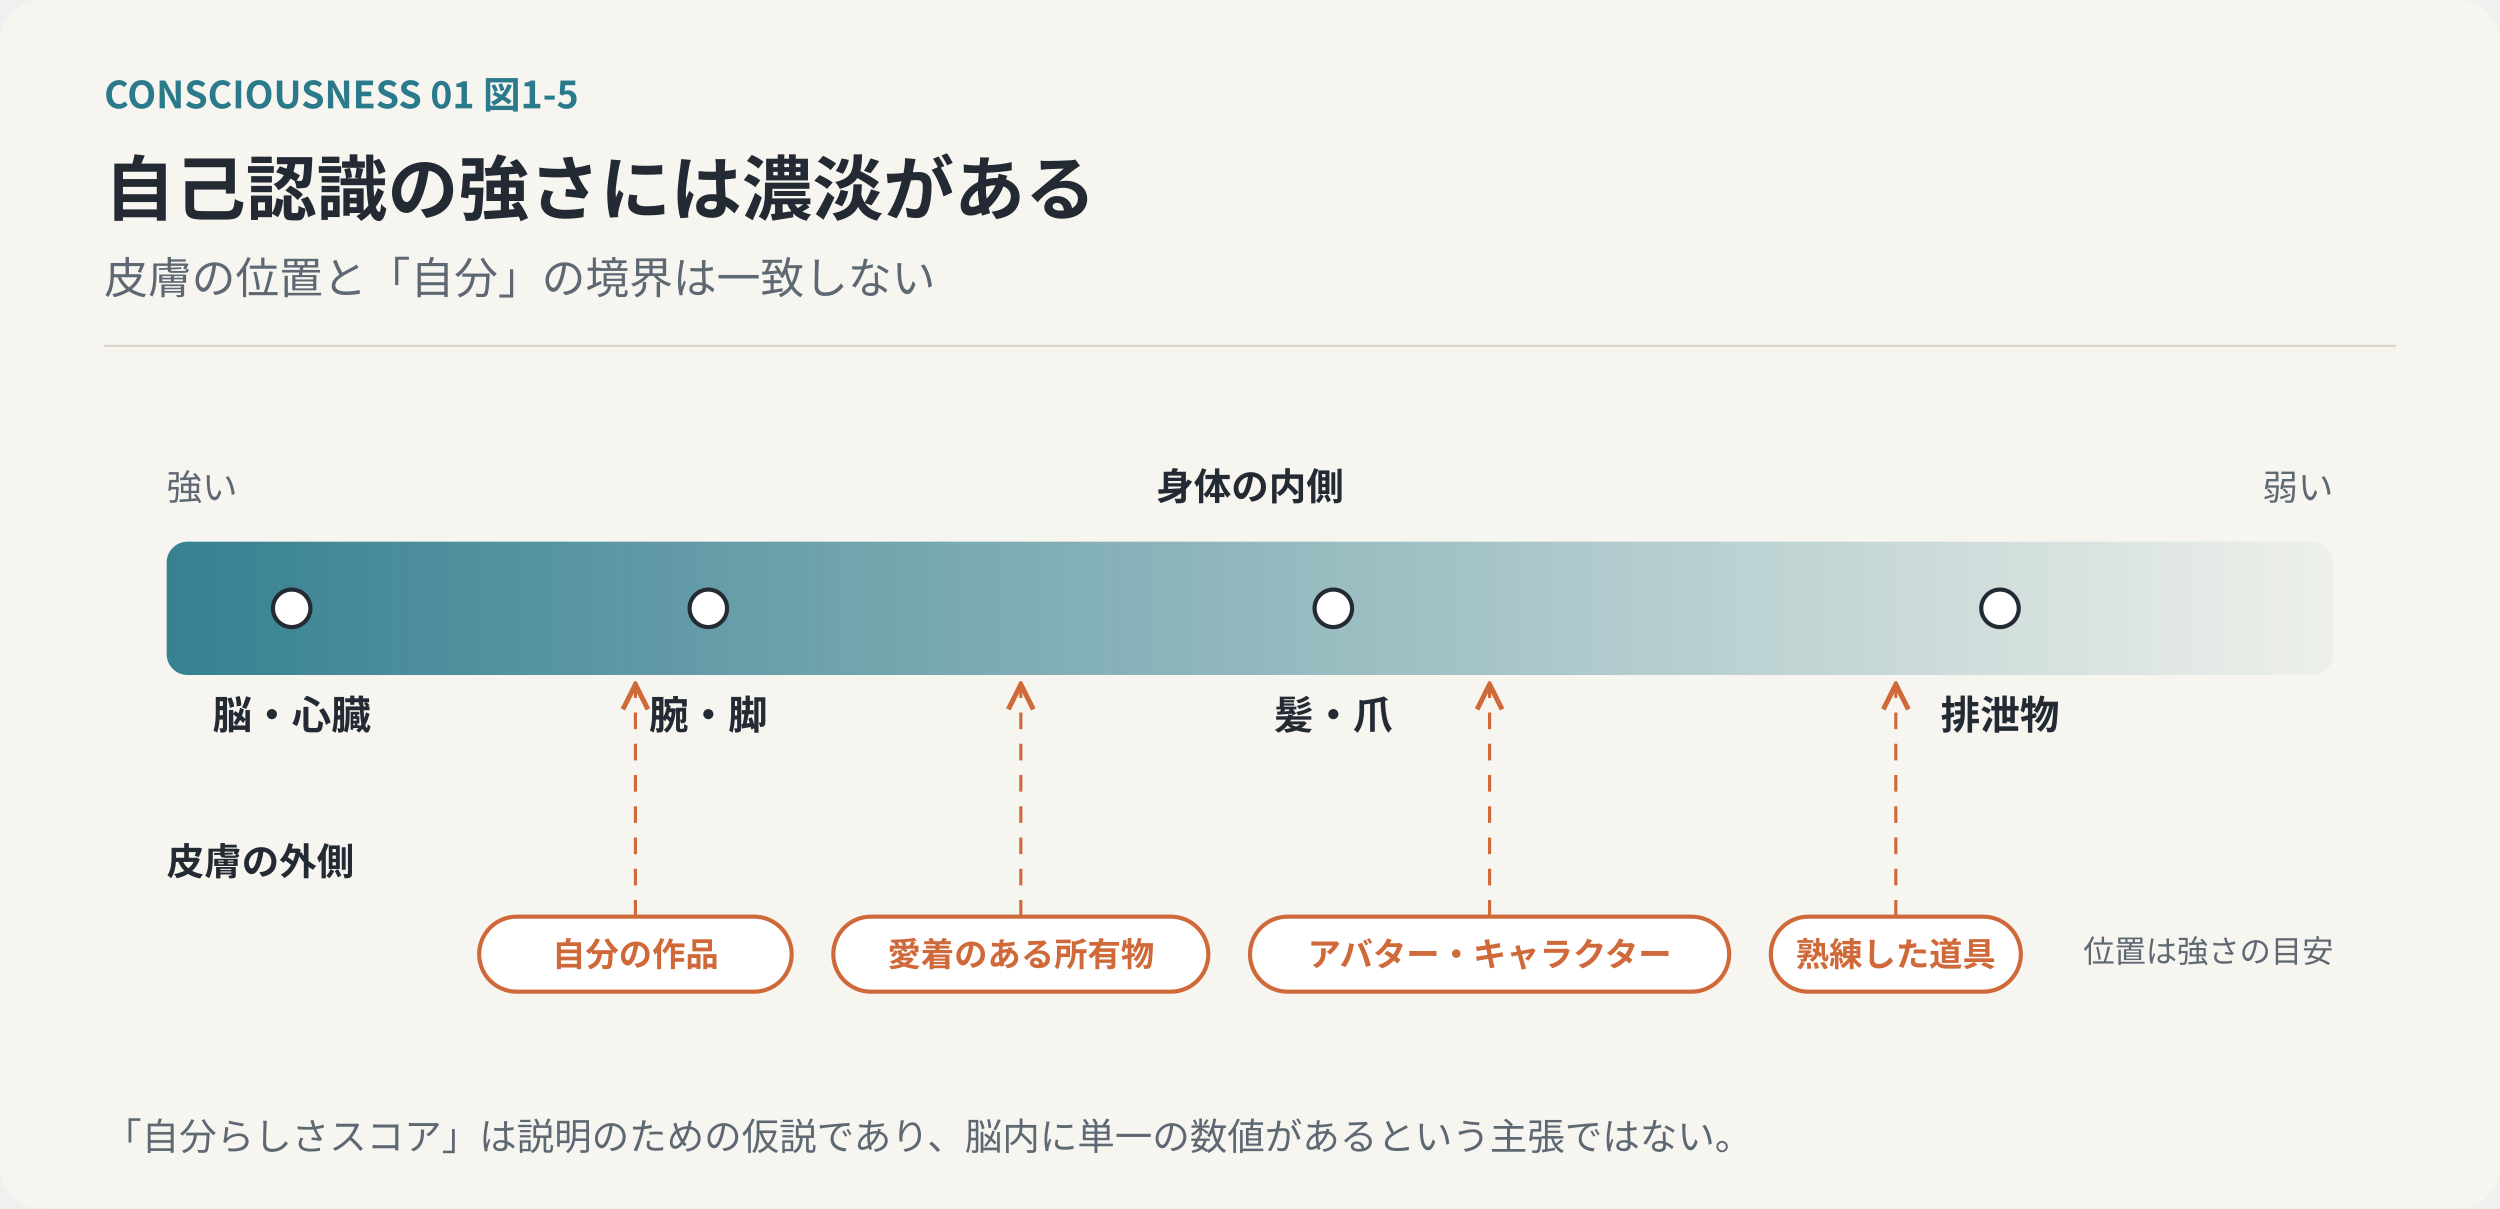
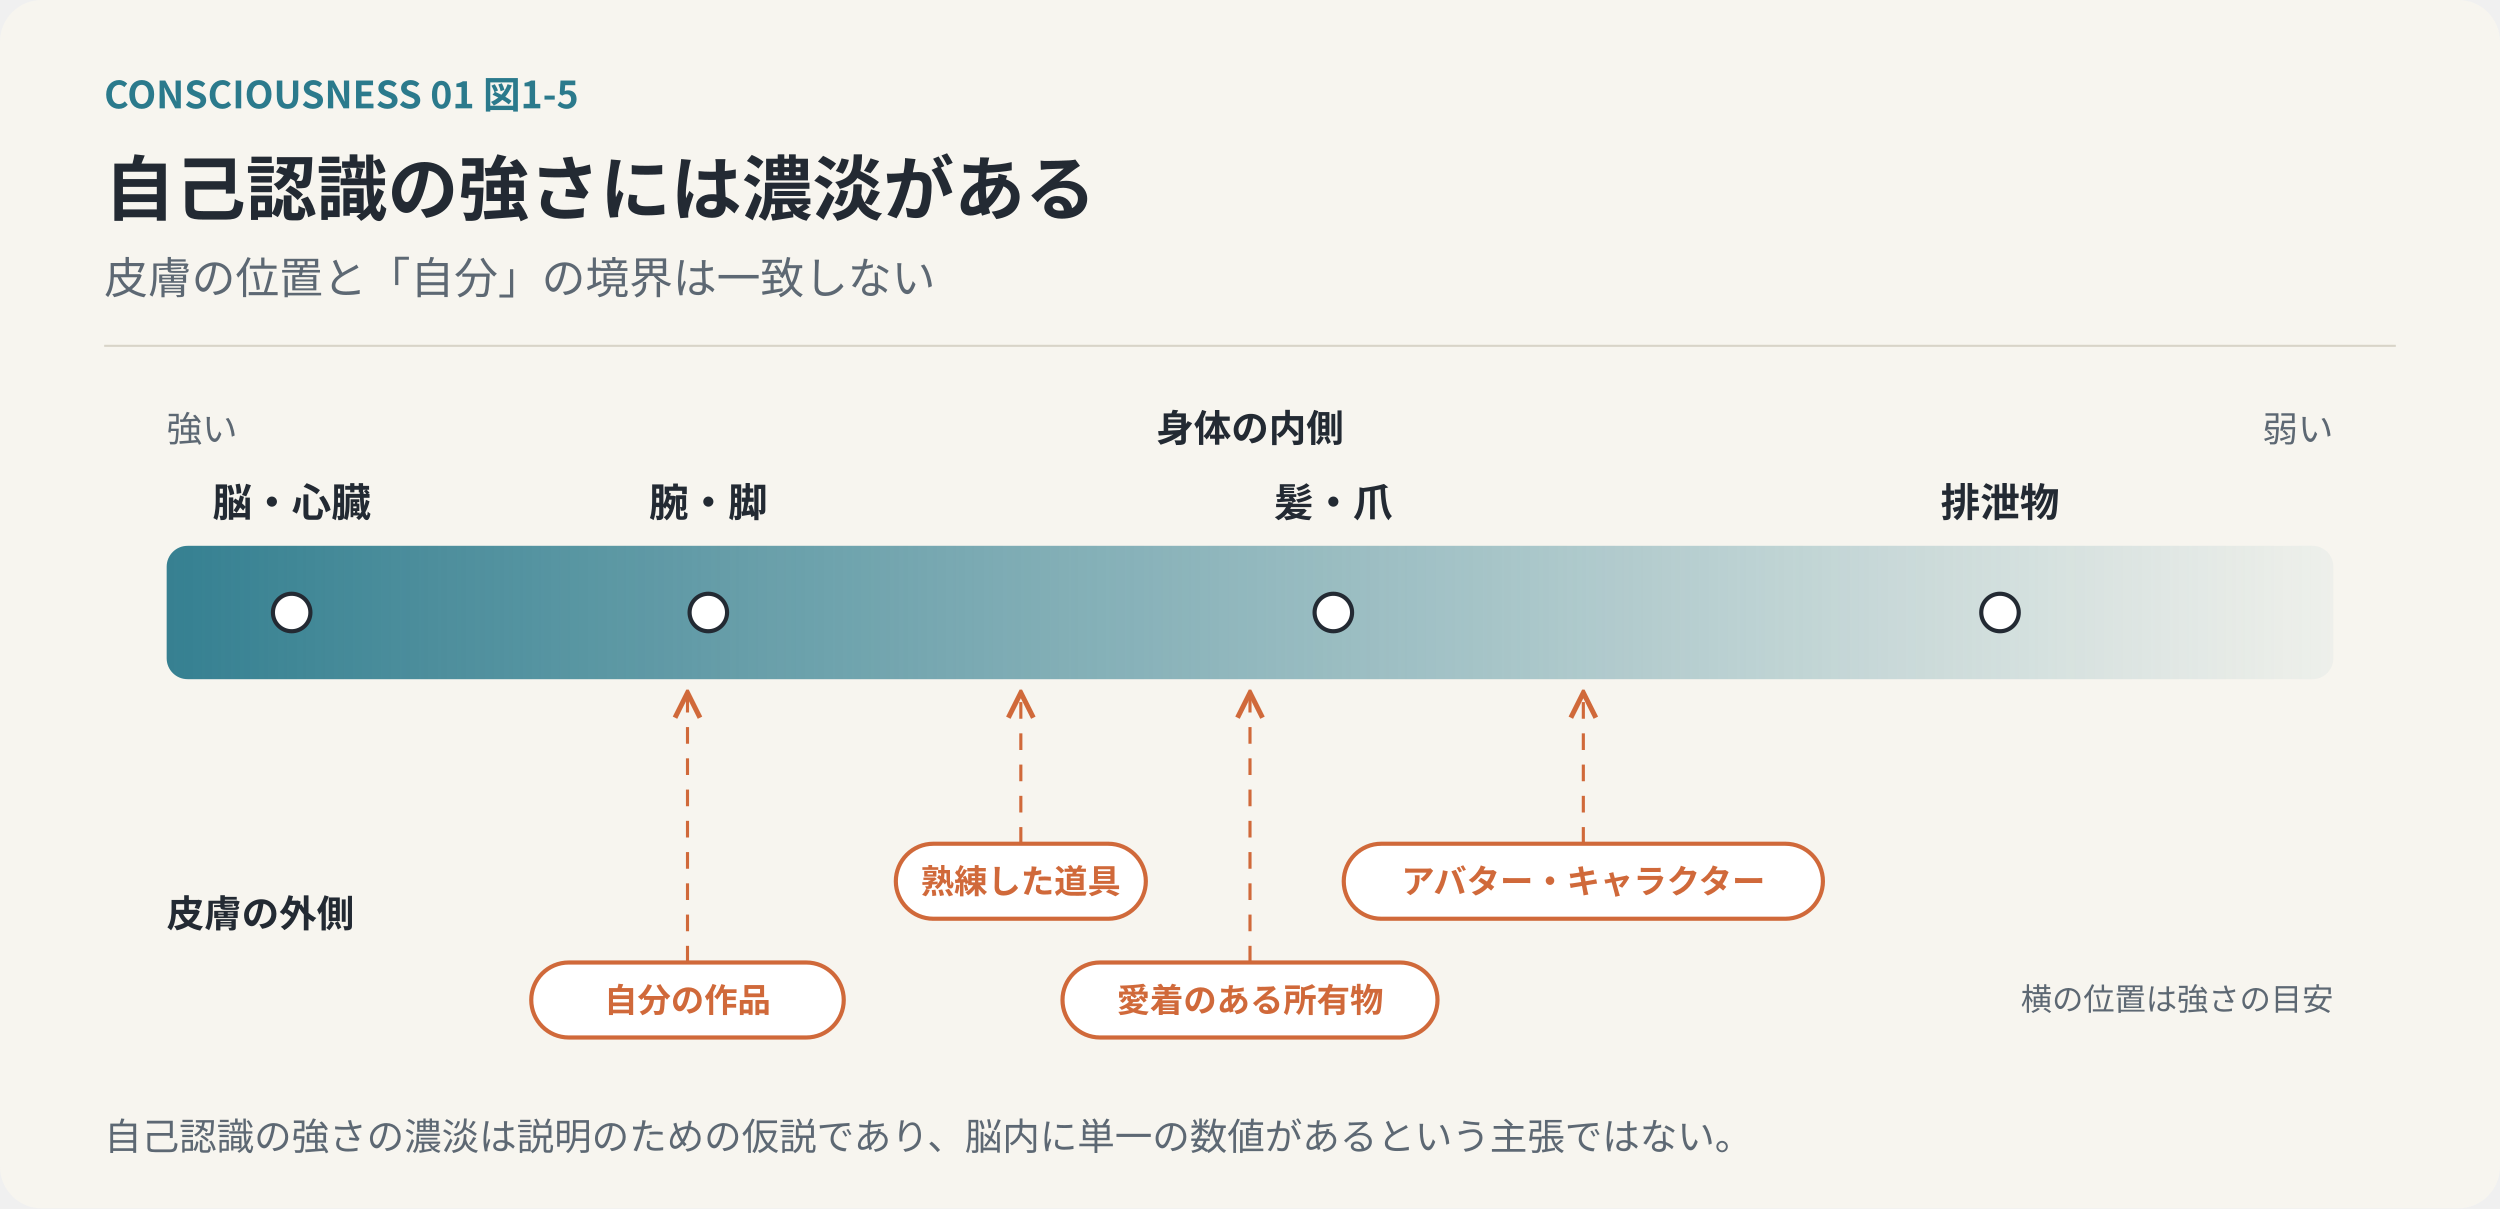
<svg xmlns="http://www.w3.org/2000/svg" width="1200" height="580" viewBox="0 0 1200 580" role="img" aria-labelledby="title desc">
  <defs>
    <marker id="arrow" markerWidth="10" markerHeight="10" refX="8" refY="5" orient="auto-start-reverse">
      <path d="M1,1 L9,5 L1,9" fill="none" stroke="#5d6873" stroke-width="1.4" />
    </marker>
    <marker id="arrow-teal" markerWidth="10" markerHeight="10" refX="8" refY="5" orient="auto-start-reverse">
      <path d="M1,1 L9,5 L1,9" fill="none" stroke="#2b7a8c" stroke-width="1.6" />
    </marker>
    <marker id="arrow-terra" markerWidth="10" markerHeight="10" refX="8" refY="5" orient="auto-start-reverse">
      <path d="M1,1 L9,5 L1,9" fill="none" stroke="#d0693a" stroke-width="1.6" />
    </marker>
    <marker id="arrow-indigo" markerWidth="10" markerHeight="10" refX="8" refY="5" orient="auto-start-reverse">
      <path d="M1,1 L9,5 L1,9" fill="none" stroke="#5a4fcf" stroke-width="1.6" />
    </marker>
    <marker id="arrow-ink" markerWidth="10" markerHeight="10" refX="8" refY="5" orient="auto-start-reverse">
      <path d="M1,1 L9,5 L1,9" fill="none" stroke="#232a33" stroke-width="1.6" />
    </marker>
    <linearGradient id="g01e-1" x1="0" y1="0" x2="1" y2="0">
      <stop offset="0" stop-color="#2b7a8c" stop-opacity="0.95" />
      <stop offset="1" stop-color="#2b7a8c" stop-opacity="0.04" />
    </linearGradient>
  </defs>
  <rect width="1200" height="580" rx="20" fill="#f7f5ef" />
  <g font-family="system-ui, -apple-system, &quot;Hiragino Kaku Gothic ProN&quot;, &quot;Noto Sans CJK JP&quot;, Meiryo, sans-serif">
    <text x="50.0" y="52.0" fill="#2b7a8c" font-size="18" text-anchor="start" font-weight="700">CONSCIOUSNESS     01     図1-5</text>
    <text x="50.0" y="103.0" fill="#232a33" font-size="34" text-anchor="start" font-weight="700">自己認識の強さには濃淡がある</text>
    <text x="50.0" y="141.0" fill="#5d6873" font-size="21" text-anchor="start" font-weight="400">皮膚の位置と「自分」の境界は一致しない</text>
    <line x1="50.0" y1="166.0" x2="1150.0" y2="166.0" stroke="#d8d4c8" stroke-width="1" />
-     <rect x="80" y="260" width="1040" height="64" rx="10" fill="url(#g01e-1)" />
-     <text x="80.0" y="240.0" fill="#5d6873" font-size="17" text-anchor="start" font-weight="400">強い</text>
-     <text x="1120.0" y="240.0" fill="#5d6873" font-size="17" text-anchor="end" font-weight="400">弱い</text>
-     <text x="600.0" y="240.0" fill="#232a33" font-size="18" text-anchor="middle" font-weight="700">身体の内側</text>
-     <circle cx="140.0" cy="292.0" r="9" fill="#ffffff" />
-     <circle cx="140.0" cy="292.0" r="9" fill="none" stroke="#232a33" stroke-width="2" />
-     <text x="140.0" y="350.0" fill="#232a33" font-size="19" text-anchor="middle" font-weight="700">脳・心臓</text>
-     <circle cx="340.0" cy="292.0" r="9" fill="#ffffff" />
-     <circle cx="340.0" cy="292.0" r="9" fill="none" stroke="#232a33" stroke-width="2" />
-     <text x="340.0" y="350.0" fill="#232a33" font-size="19" text-anchor="middle" font-weight="700">腕・脚</text>
-     <circle cx="640.0" cy="292.0" r="9" fill="#ffffff" />
-     <circle cx="640.0" cy="292.0" r="9" fill="none" stroke="#232a33" stroke-width="2" />
-     <text x="640.0" y="350.0" fill="#232a33" font-size="19" text-anchor="middle" font-weight="700">髪・爪</text>
-     <circle cx="960.0" cy="292.0" r="9" fill="#ffffff" />
-     <circle cx="960.0" cy="292.0" r="9" fill="none" stroke="#232a33" stroke-width="2" />
-     <text x="960.0" y="350.0" fill="#232a33" font-size="19" text-anchor="middle" font-weight="700">排泄物</text>
-     <text x="80.0" y="420.0" fill="#232a33" font-size="18" text-anchor="start" font-weight="700">皮膚の外側</text>
-     <rect x="230.0" y="440.0" width="150.0" height="36.0" rx="18.0" fill="#ffffff" stroke="#d0693a" stroke-width="2" />
-     <text x="305.0" y="463.8" fill="#d0693a" font-size="16" text-anchor="middle" font-weight="700">自分の作品</text>
-     <line x1="305.0" y1="440.0" x2="305.0" y2="330.0" stroke="#d0693a" stroke-width="1.5" marker-end="url(#arrow-terra)" stroke-dasharray="8 7" />
-     <rect x="400.0" y="440.0" width="180.0" height="36.0" rx="18.0" fill="#ffffff" stroke="#d0693a" stroke-width="2" />
-     <text x="490.0" y="463.8" fill="#d0693a" font-size="16" text-anchor="middle" font-weight="700">愛着のある所有物</text>
-     <line x1="490.0" y1="440.0" x2="490.0" y2="330.0" stroke="#d0693a" stroke-width="1.5" marker-end="url(#arrow-terra)" stroke-dasharray="8 7" />
-     <rect x="600.0" y="440.0" width="230.0" height="36.0" rx="18.0" fill="#ffffff" stroke="#d0693a" stroke-width="2" />
-     <text x="715.0" y="463.8" fill="#d0693a" font-size="16" text-anchor="middle" font-weight="700">アバター・キャラクター</text>
-     <line x1="715.0" y1="440.0" x2="715.0" y2="330.0" stroke="#d0693a" stroke-width="1.5" marker-end="url(#arrow-terra)" stroke-dasharray="8 7" />
-     <rect x="850.0" y="440.0" width="120.0" height="36.0" rx="18.0" fill="#ffffff" stroke="#d0693a" stroke-width="2" />
-     <text x="910.0" y="463.8" fill="#d0693a" font-size="16" text-anchor="middle" font-weight="700">熟練した道具</text>
-     <line x1="910.0" y1="440.0" x2="910.0" y2="330.0" stroke="#d0693a" stroke-width="1.5" marker-end="url(#arrow-terra)" stroke-dasharray="8 7" />
-     <text x="1120.0" y="462.0" fill="#5d6873" font-size="15" text-anchor="end" font-weight="400">位置は強さの目安</text>
-     <text x="50.0" y="552.0" fill="#5d6873" font-size="18" text-anchor="start" font-weight="400">「自分らしさスコア」は説明のための仮説であり、脳内に単一の数値があるという主張ではない。</text>
+     <rect x="80" y="262" width="1040" height="64" rx="10" fill="url(#g01e-1)" />
+     <text x="80.0" y="212.0" fill="#5d6873" font-size="17" text-anchor="start" font-weight="400">強い</text>
+     <text x="1120.0" y="212.0" fill="#5d6873" font-size="17" text-anchor="end" font-weight="400">弱い</text>
+     <text x="600.0" y="212.0" fill="#232a33" font-size="18" text-anchor="middle" font-weight="700">身体の内側</text>
+     <circle cx="140.0" cy="294.0" r="9" fill="#ffffff" />
+     <circle cx="140.0" cy="294.0" r="9" fill="none" stroke="#232a33" stroke-width="2" />
+     <text x="140.0" y="248.0" fill="#232a33" font-size="19" text-anchor="middle" font-weight="700">脳・心臓</text>
+     <circle cx="340.0" cy="294.0" r="9" fill="#ffffff" />
+     <circle cx="340.0" cy="294.0" r="9" fill="none" stroke="#232a33" stroke-width="2" />
+     <text x="340.0" y="248.0" fill="#232a33" font-size="19" text-anchor="middle" font-weight="700">腕・脚</text>
+     <circle cx="640.0" cy="294.0" r="9" fill="#ffffff" />
+     <circle cx="640.0" cy="294.0" r="9" fill="none" stroke="#232a33" stroke-width="2" />
+     <text x="640.0" y="248.0" fill="#232a33" font-size="19" text-anchor="middle" font-weight="700">髪・爪</text>
+     <circle cx="960.0" cy="294.0" r="9" fill="#ffffff" />
+     <circle cx="960.0" cy="294.0" r="9" fill="none" stroke="#232a33" stroke-width="2" />
+     <text x="960.0" y="248.0" fill="#232a33" font-size="19" text-anchor="middle" font-weight="700">排泄物</text>
+     <text x="80.0" y="445.0" fill="#232a33" font-size="18" text-anchor="start" font-weight="700">皮膚の外側</text>
+     <rect x="430.0" y="405.0" width="120.0" height="36.0" rx="18.0" fill="#ffffff" stroke="#d0693a" stroke-width="2" />
+     <text x="490.0" y="428.8" fill="#d0693a" font-size="16" text-anchor="middle" font-weight="700">熟練した道具</text>
+     <line x1="490.0" y1="405.0" x2="490.0" y2="334.0" stroke="#d0693a" stroke-width="1.5" marker-end="url(#arrow-terra)" stroke-dasharray="8 7" />
+     <rect x="645.0" y="405.0" width="230.0" height="36.0" rx="18.0" fill="#ffffff" stroke="#d0693a" stroke-width="2" />
+     <text x="760.0" y="428.8" fill="#d0693a" font-size="16" text-anchor="middle" font-weight="700">アバター・キャラクター</text>
+     <line x1="760.0" y1="405.0" x2="760.0" y2="334.0" stroke="#d0693a" stroke-width="1.5" marker-end="url(#arrow-terra)" stroke-dasharray="8 7" />
+     <rect x="255.0" y="462.0" width="150.0" height="36.0" rx="18.0" fill="#ffffff" stroke="#d0693a" stroke-width="2" />
+     <text x="330.0" y="485.8" fill="#d0693a" font-size="16" text-anchor="middle" font-weight="700">自分の作品</text>
+     <line x1="330.0" y1="462.0" x2="330.0" y2="334.0" stroke="#d0693a" stroke-width="1.5" marker-end="url(#arrow-terra)" stroke-dasharray="8 7" />
+     <rect x="510.0" y="462.0" width="180.0" height="36.0" rx="18.0" fill="#ffffff" stroke="#d0693a" stroke-width="2" />
+     <text x="600.0" y="485.8" fill="#d0693a" font-size="16" text-anchor="middle" font-weight="700">愛着のある所有物</text>
+     <line x1="600.0" y1="462.0" x2="600.0" y2="334.0" stroke="#d0693a" stroke-width="1.5" marker-end="url(#arrow-terra)" stroke-dasharray="8 7" />
+     <text x="1120.0" y="485.0" fill="#5d6873" font-size="15" text-anchor="end" font-weight="400">横の位置は強さの目安</text>
+     <text x="50.0" y="552.0" fill="#5d6873" font-size="18" text-anchor="start" font-weight="400">自己認識の強さの濃淡は説明のための仮説であり、脳内に単一の数値があるという主張ではない。</text>
  </g>
</svg>
